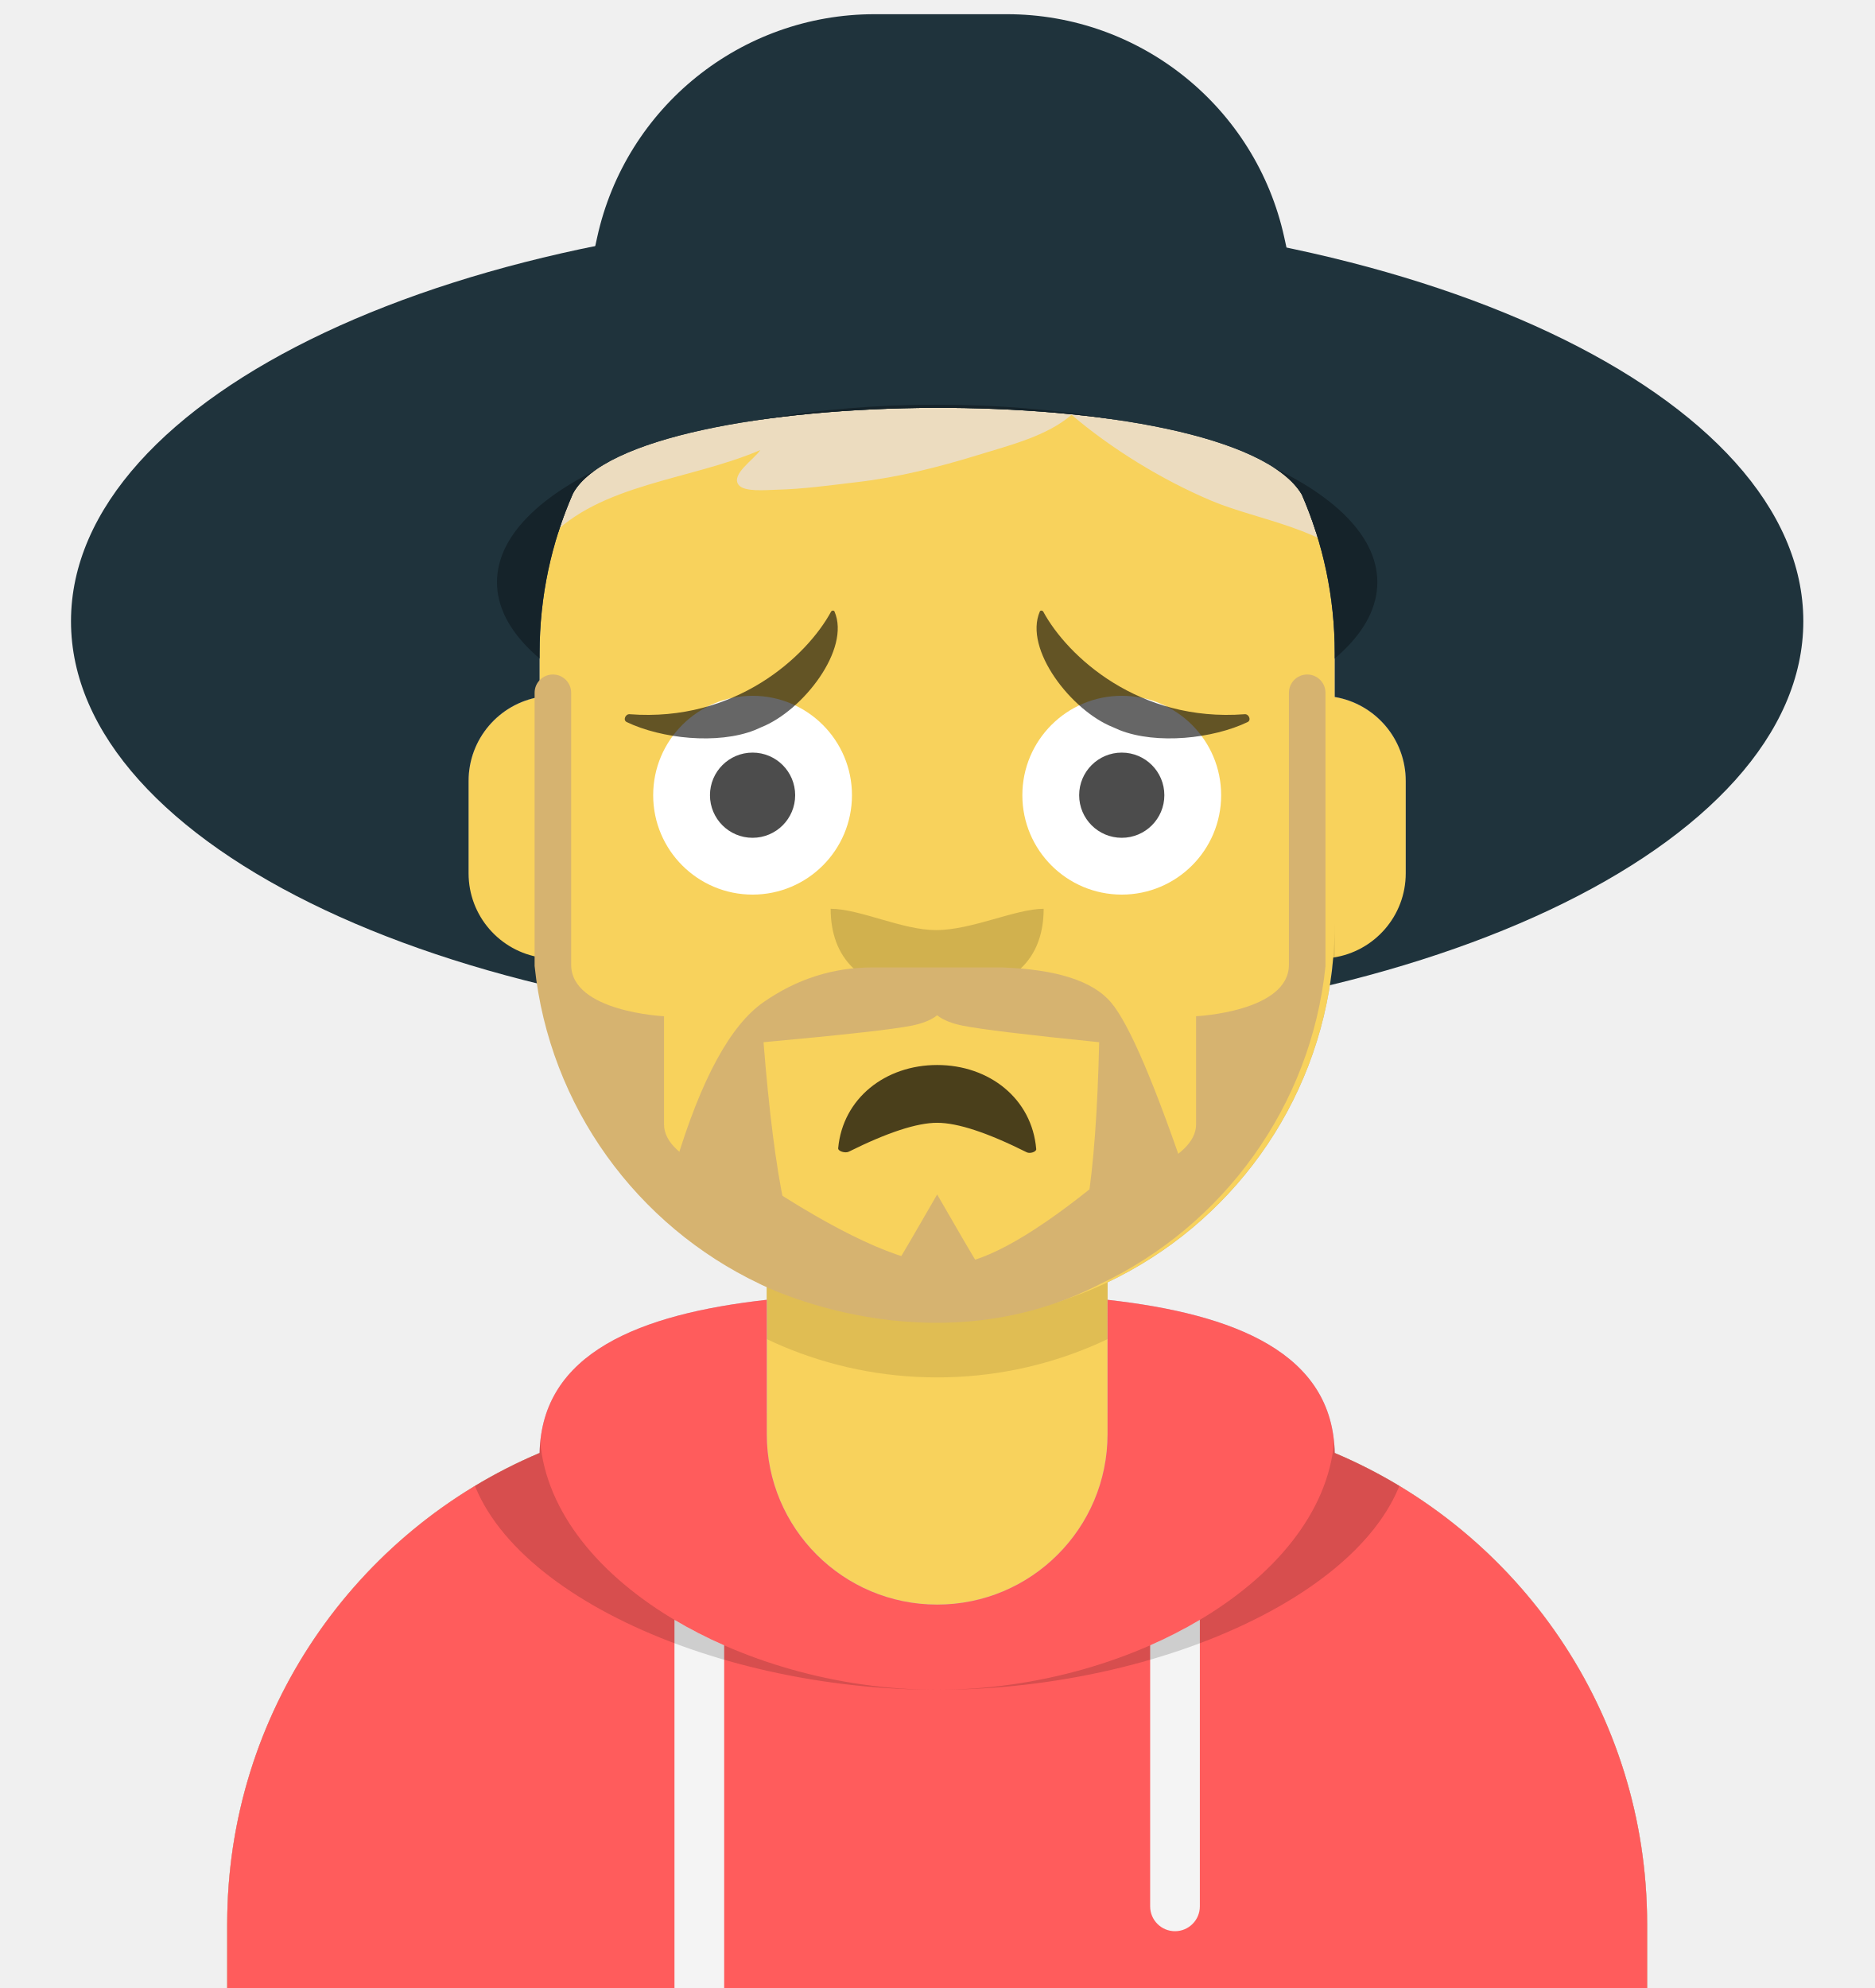
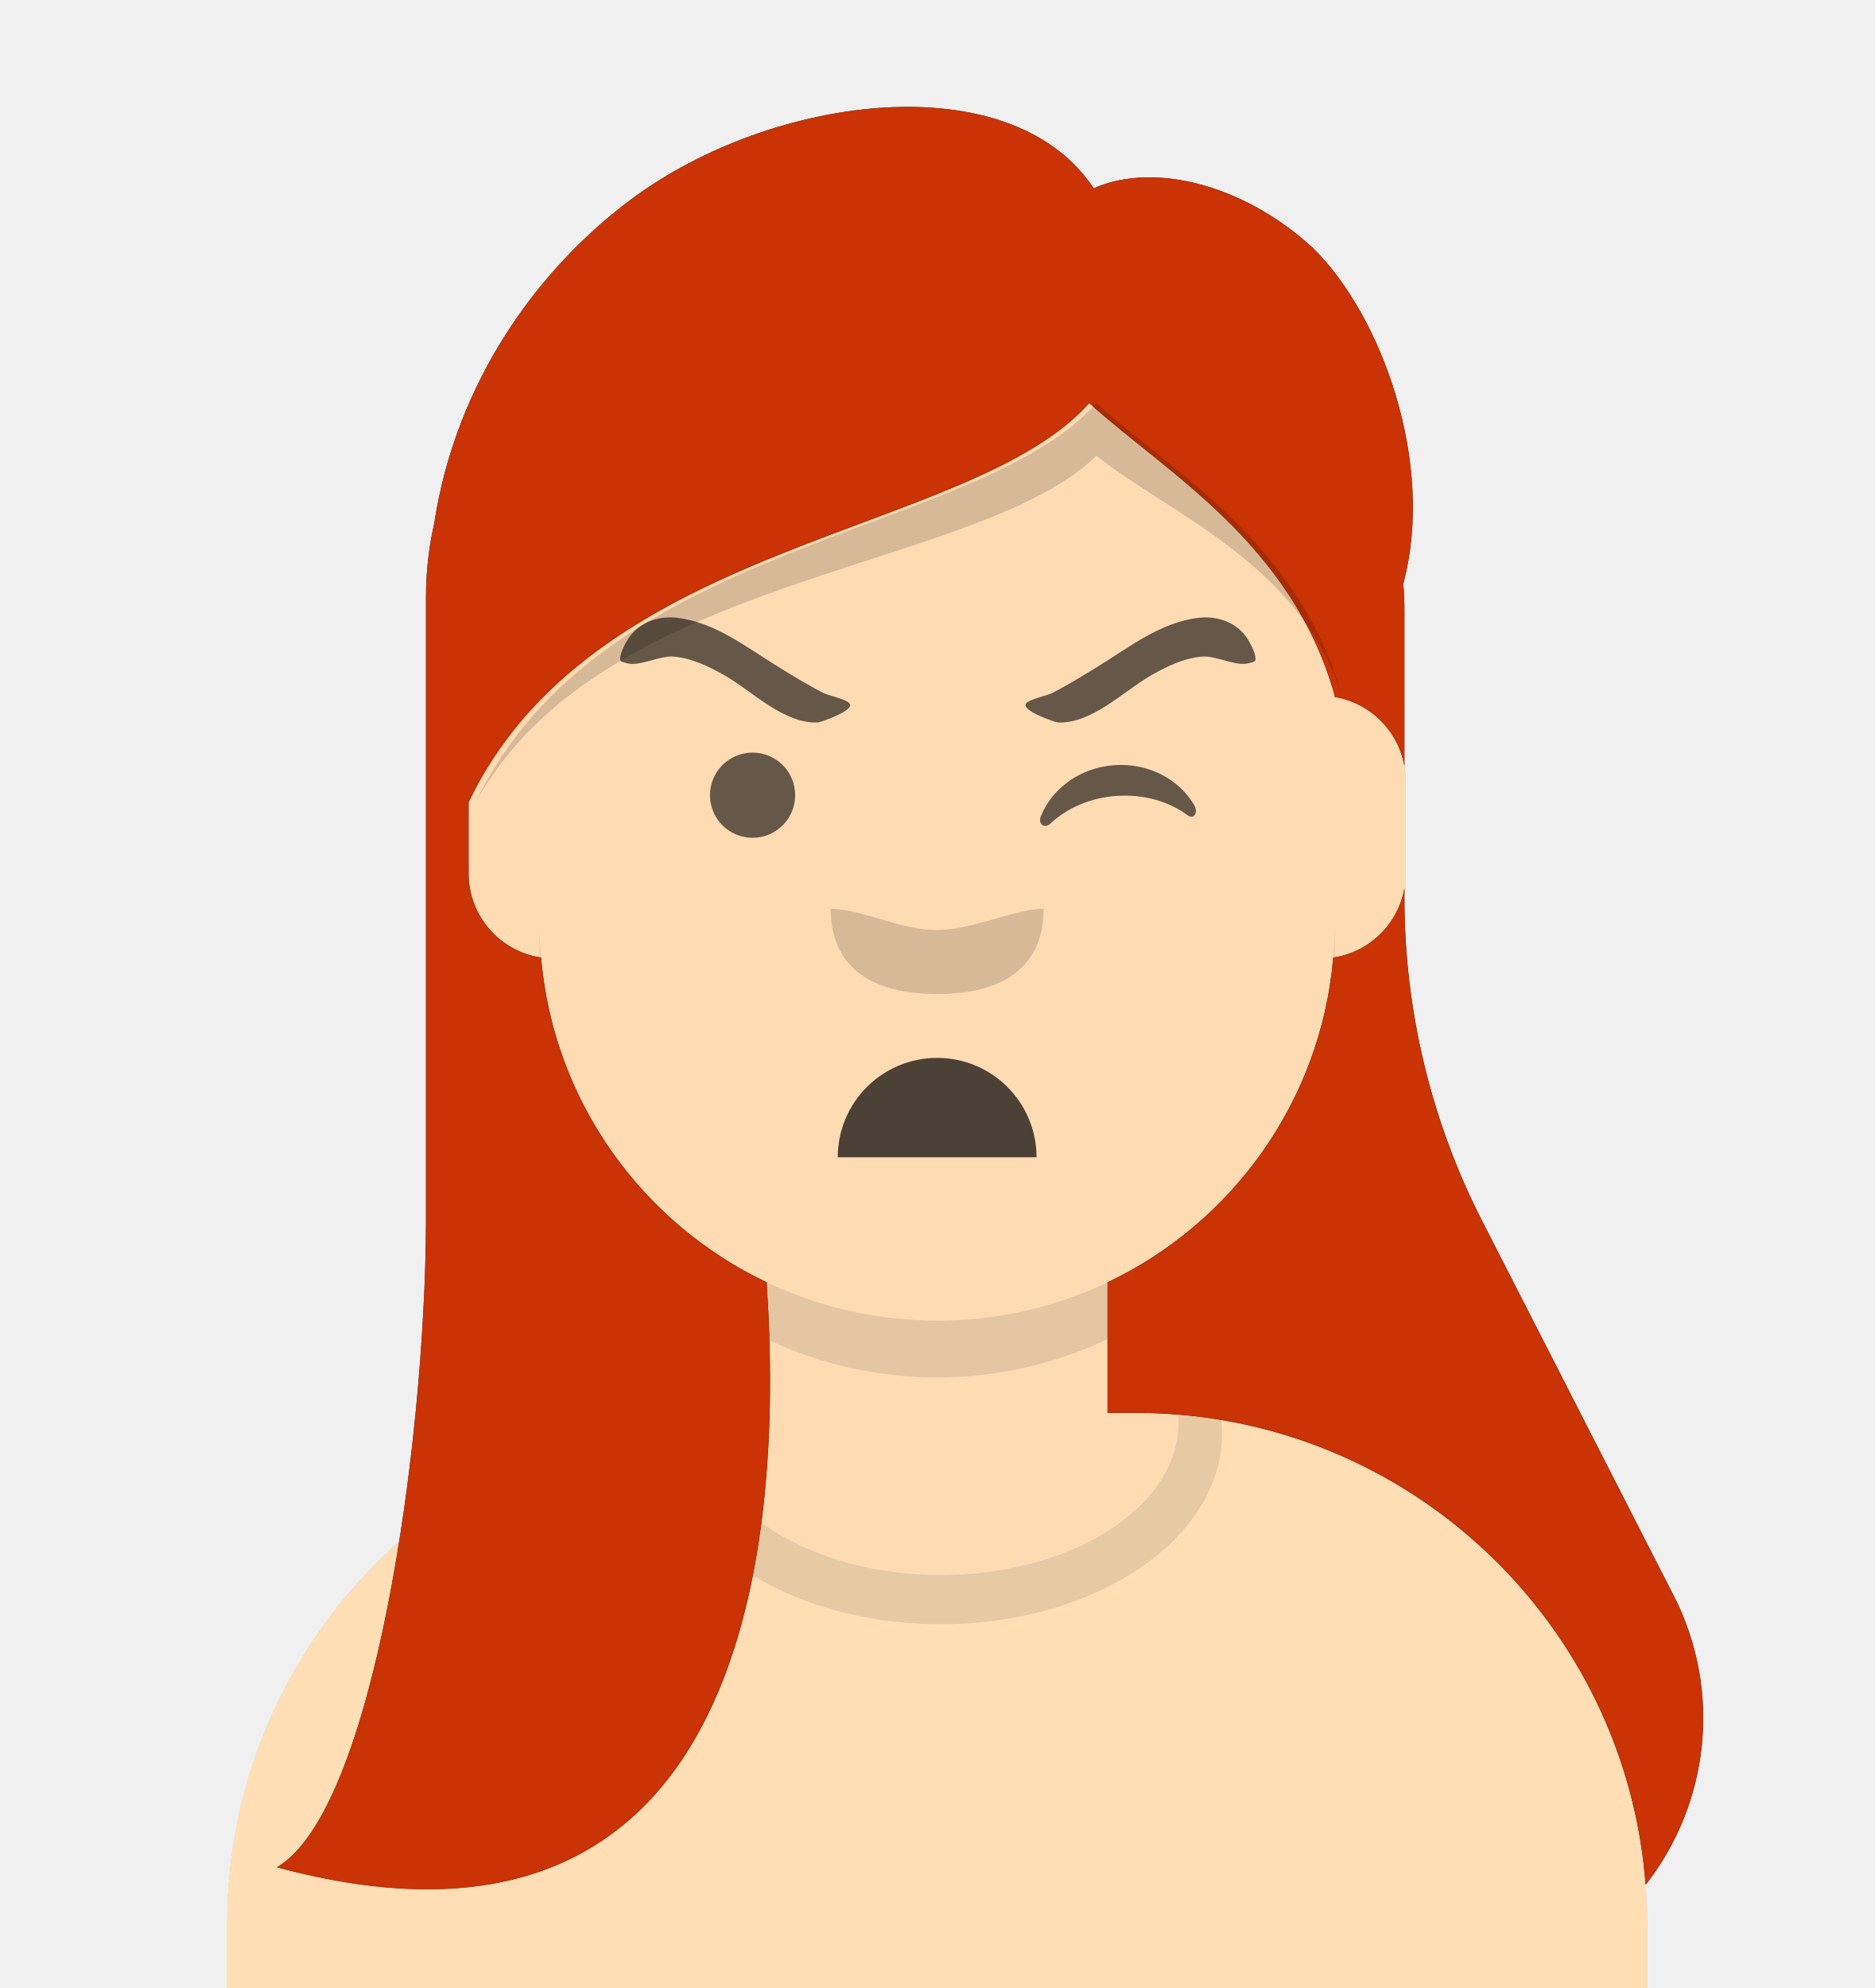
- <svg xmlns="http://www.w3.org/2000/svg" xmlns:ns2="http://design.blush" xmlns:xlink="http://www.w3.org/1999/xlink" width="264px" height="280px" viewBox="0 0 264 280" version="1.1">
+ <svg xmlns="http://www.w3.org/2000/svg" xmlns:xlink="http://www.w3.org/1999/xlink" width="264px" height="280px" viewBox="0 0 264 280" version="1.1">
  <defs>
    <path d="M100,0 C130.928,-5.68137151e-15 156,25.072 156,56 L156.001,62.166 C161.676,63.119 166,68.054 166,74 L166,88 C166,94.052 161.519,99.058 155.694,99.881 C153.628,119.686 141.238,136.422 124.001,144.61 L124,163 L128,163 C167.765,163 200,195.235 200,235 L200,244 L0,244 L0,235 C-4.86974701e-15,195.235 32.235,163 72,163 L76,163 L76,144.611 C58.763,136.422 46.372,119.687 44.305,99.881 C38.481,99.058 34,94.052 34,88 L34,74 C34,68.054 38.325,63.118 44,62.166 L44,56 C44,25.072 69.072,5.68137151e-15 100,0 Z" id="transparent_path-1" />
    <path d="M83,36.348 C83,52.629 105.162,65.828 132.5,65.828 C159.838,65.828 182,52.629 182,36.348 C182,34.985 181.845,33.645 181.544,32.331 C210.784,41.488 232,68.792 232,101.052 L232,110 L32,110 L32,101.052 C32,68.397 53.739,40.82 83.534,32.002 C83.182,33.421 83,34.871 83,36.348 Z" id="transparent_path-3" />
    <rect id="transparent_path-5" x="0" y="0" width="264" height="280" />
    <path d="M74,0 C114.869,0 148,33.131 148,74 L148,84.148 L148,197.608 C135.525,187.237 119.491,181 102,181 L102,181 L98,181 L98,162.611 C115.531,154.283 128.048,137.115 129.791,116.867 C135.569,116.002 140,111.019 140,105 L140,105 L140,92 C140,87.354 137.359,83.324 133.497,81.33 C132.724,81.05 131.952,80.748 131.181,80.426 C130.795,80.32 130.401,80.233 130,80.166 L130,80.166 L130,79.917 C117.224,74.234 104.878,63.071 96.11,47.885 C93.175,42.801 90.831,37.595 89.066,32.397 C80.431,42.941 67.745,53.602 52.342,62.495 C42.778,68.017 33.147,72.291 24,75.266 L24,137.247 C29.602,148.318 38.773,157.278 50,162.611 L50,162.611 L50,181 L46,181 C38.327,181 30.935,182.2 24,184.423 L24,230 C24,244.106 13.569,255.776 0,257.716 L0,74 C0,33.131 33.131,0 74,0 Z" id="transparent_path-7" />
  </defs>
  <g id="transparent_Avataaar/Default" stroke="none" stroke-width="1" fill="none" fill-rule="evenodd">
    <g id="transparent_Body" transform="translate(32, 36)">
      <mask id="transparent_mask-2" fill="white">
        <use xlink:href="#transparent_path-1" />
      </mask>
      <use fill="#D0C6AC" xlink:href="#transparent_path-1" />
-       <g id="transparent_Skin-Color" mask="url(#transparent_mask-2)" fill="#F8D25C">
+       <g id="transparent_Skin-Color" mask="url(#transparent_mask-2)" fill="#FFDBB4">
        <g transform="translate(-32, 0)" id="transparent_Color">
          <rect x="0" y="0" width="264" height="244" />
        </g>
      </g>
      <path d="M44,94 C44,124.928 69.072,150 100,150 C130.928,150 156,124.928 156,94 L156,94 L156,102 C156,132.928 130.928,158 100,158 C69.072,158 44,132.928 44,102 Z" id="transparent_Neck-Shadow" fill-opacity="0.1" fill="#000000" mask="url(#transparent_mask-2)" />
    </g>
    <g id="transparent_Clothing" transform="translate(0, 170)">
      <defs>
-         <path d="M187.997,34.742 L187.995,34.645 C213.853,45.567 232,71.164 232,100.999 L232,110 L32,110 L32,100.999 C32,71.164 50.147,45.567 76.006,34.644 C76.282,20.552 90.082,15.076 108,13.071 L108,32 C108,45.255 118.745,56 132,56 C145.255,56 156,45.255 156,32 L156,32 L156.001,13.071 C173.96,15.081 187.783,20.577 187.997,34.742 Z" id="hoodie_path-1" />
+         <path d="M99,30.348 C99,42.211 113.998,51.828 132.5,51.828 C151.002,51.828 166,42.211 166,30.348 C166,29.995 165.987,29.644 165.96,29.295 C202.936,32.325 232,63.294 232,101.052 L232,110 L32,110 L32,101.052 C32,62.952 61.593,31.764 99.047,29.219 C99.015,29.595 99,29.97 99,30.348 Z" id="shirt_crew_neck_path-1" />
      </defs>
-       <g id="hoodie_Clothing/Hoodie" stroke="none" stroke-width="1" fill="none" fill-rule="evenodd">
-         <mask id="hoodie_mask-2" fill="white">
-           <use xlink:href="#hoodie_path-1" />
+       <g id="shirt_crew_neck_Clothing/Shirt-Crew-Neck" stroke="none" stroke-width="1" fill="none" fill-rule="evenodd">
+         <mask id="shirt_crew_neck_mask-2" fill="white">
+           <use xlink:href="#shirt_crew_neck_path-1" />
        </mask>
-         <use id="hoodie_Hoodie" fill="#B7C1DB" xlink:href="#hoodie_path-1" />
-         <g id="hoodie_Fabric-Color" mask="url(#hoodie_mask-2)" fill="#FF5C5C">
-           <rect id="hoodie_🖍Color" x="0" y="0" width="264" height="110" />
+         <use id="shirt_crew_neck_Clothes" fill="#E6E6E6" xlink:href="#shirt_crew_neck_path-1" />
+         <g id="shirt_crew_neck_Fabric-Color" mask="url(#shirt_crew_neck_mask-2)" fill="#FFDEB5">
+           <rect id="shirt_crew_neck_🖍Color" x="0" y="0" width="264" height="110" />
        </g>
-         <path d="M102,61.739 L102,110 L95,110 L94.999,58.15 C97.203,59.46 99.546,60.661 102,61.739 Z M169.001,58.149 L169,98.5 C169,100.433 167.433,102 165.5,102 C163.567,102 162,100.433 162,98.5 L162.001,61.738 C164.455,60.66 166.798,59.459 169.001,58.149 Z" id="hoodie_Straps" fill="#F4F4F4" mask="url(#hoodie_mask-2)" />
-         <path d="M132,68 L130.996,67.995 C97.88,67.68 65.5,51.823 65.5,32.308 C65.5,21.243 75.909,15.571 90.959,12.725 C81.875,16.075 76,21.706 76,31.077 C76,51.469 103.821,68 132,68 Z M132,68 C160.179,68 188,51.469 188,31.077 C188,21.706 182.125,16.075 173.041,12.725 C188.091,15.571 198.5,21.243 198.5,32.308 C198.5,52.02 165.462,68 132,68 L132,68 Z" id="hoodie_Shadow" fill-opacity="0.16" fill="#000000" mask="url(#hoodie_mask-2)" />
+         <g id="shirt_crew_neck_Shadowy" opacity="0.6" mask="url(#shirt_crew_neck_mask-2)" fill="#000000" fill-opacity="0.16">
+           <g transform="translate(92, 4)" id="shirt_crew_neck_Hola-👋🏼">
+             <ellipse cx="40.5" cy="27.848" rx="39.635" ry="26.914" />
+           </g>
+         </g>
      </g>
    </g>
    <g id="transparent_Face" transform="translate(76, 82)" fill="#000000">
      <g id="transparent_Mouth" transform="translate(2, 52)">
-         <g id="sad_Mouth/Sad" stroke="none" stroke-width="1" fill="none" fill-rule="evenodd" fill-opacity="0.7">
-           <path d="M40.058,16.654 C40.708,23.683 46.702,28.377 54,28.377 C61.342,28.377 67.363,23.627 67.953,16.529 C67.984,16.151 67.077,15.853 66.629,16.077 C61.09,18.85 56.881,20.237 54,20.237 C51.156,20.237 47.007,18.88 41.554,16.168 C41.047,15.916 40.02,16.236 40.058,16.654 Z" id="sad_Mouth" fill="#000000" transform="translate(54.00536, 22.18841) scale(1, -1) translate(-54.00536, -22.18841) " />
+         <g id="disbelief_Mouth/Disbelief" stroke="none" stroke-width="1" fill="none" fill-rule="evenodd" fill-opacity="0.7">
+           <path d="M40,15 C40,22.732 46.268,29 54,29 L54,29 C61.732,29 68,22.732 68,15" id="disbelief_Mouth" fill="#000000" transform="translate(54, 22) scale(1, -1) translate(-54, -22) " />
        </g>
      </g>
      <g id="transparent_Nose" transform="translate(28, 40)" fill-opacity="0.16">
        <g id="wide_Nose/Wide" stroke="none" stroke-width="1" fill="none" fill-rule="evenodd">
          <path d="M13,6 C13,12.627 16.828,18 28,18 C39.172,18 43,12.627 43,6 C39.036,6 32.897,9 27.838,9 C23.079,9 17.101,6 13,6 Z" id="wide_Nose" fill-opacity=".16" fill="#000" />
        </g>
      </g>
      <g id="transparent_Eyes" transform="translate(0, 8)">
-         <g id="surprised_Eyes/Surprised-😳" stroke="none" stroke-width="1" fill="none" fill-rule="evenodd">
-           <circle id="surprised_The-White-Stuff" fill="#FFFFFF" cx="30" cy="22" r="14" />
-           <circle id="surprised_Eye-Ball" fill="#FFFFFF" cx="82" cy="22" r="14" />
-           <circle id="surprised_Eye" fill-opacity="0.7" fill="#000000" cx="30" cy="22" r="6" />
-           <circle id="surprised_Eye" fill-opacity="0.7" fill="#000000" cx="82" cy="22" r="6" />
+         <g id="wink_Eyes/Wink-😉" stroke="none" stroke-width="1" fill="none" fill-rule="evenodd" fill-opacity="0.6">
+           <circle id="wink_Eye" fill="#000000" cx="30" cy="22" r="6" />
+           <path d="M70.412,24.205 C72.259,20.406 76.417,17.758 81.25,17.758 C86.066,17.758 90.211,20.387 92.068,24.165 C92.619,25.287 91.834,26.205 91.043,25.525 C88.592,23.417 85.111,22.101 81.25,22.101 C77.509,22.101 74.126,23.336 71.69,25.329 C70.799,26.058 69.872,25.316 70.412,24.205 Z" id="wink_Winky-Wink" fill="#000000" transform="translate(81.25223, 21.75758) rotate(-4) translate(-81.25223, -21.75758) " />
        </g>
      </g>
      <g id="transparent_Eyebrow" fill-opacity="0.6">
-         <g id="sad_concerned_natural_Eyebrow/Natural/Sad-Concerned-Natural" stroke="none" stroke-width="1" fill="none" fill-rule="evenodd" fill-opacity="0.6">
-           <path d="M22.766,5.578 L23.677,5.176 C28.919,3.095 36.865,3.967 41.723,6.299 C42.29,6.571 41.902,7.452 41.321,7.407 C26.402,6.256 16.358,15.553 12.946,21.847 C12.845,22.034 12.539,22.055 12.464,21.881 C10.156,16.562 16.913,7.896 22.766,5.578 Z" id="sad_concerned_natural_Eyebrow" fill="#000000" transform="translate(27, 13) scale(-1, -1) translate(-27, -13) " />
-           <path d="M80.766,5.578 L81.677,5.176 C86.919,3.095 94.865,3.967 99.723,6.299 C100.29,6.571 99.902,7.452 99.321,7.407 C84.402,6.256 74.358,15.553 70.946,21.847 C70.845,22.034 70.539,22.055 70.464,21.881 C68.156,16.562 74.913,7.896 80.766,5.578 Z" id="sad_concerned_natural_Eyebrow" fill="#000000" transform="translate(85, 13) scale(1, -1) translate(-85, -13) " />
+         <g id="angry_natural_Eyebrow/Natural/Angry-Natural" stroke="none" stroke-width="1" fill="none" fill-rule="evenodd" fill-opacity="0.6">
+           <path d="M44.857,12.228 C44.858,12.219 44.858,12.219 44.857,12.228 M17.586,7.892 C15.244,8.33 13.087,9.788 12.152,12.099 C11.801,12.967 11.392,14.924 11.708,15.807 C11.828,16.143 12.033,16.101 12.956,16.043 C14.644,15.937 16.933,13.662 18.748,13.256 C21.275,12.69 23.983,13.115 26.496,13.688 C30.811,14.673 36.485,17.788 40.946,16.17 C41.278,16.05 45.621,12.923 44.369,12.277 C43.924,11.907 41.137,12.085 40.622,11.999 C38.228,11.597 35.73,10.935 33.373,10.327 C28.233,9 22.967,6.881 17.586,7.892" id="angry_natural_Eyebrows-The-Web" fill="#000000" transform="translate(28.0947, 12.1275) rotate(17) translate(-28.0947, -12.1275) " />
+           <path d="M100.918,12.209 C100.92,12.2 100.92,12.2 100.918,12.209 M73.586,7.892 C71.244,8.33 69.087,9.788 68.152,12.099 C67.801,12.967 67.392,14.924 67.708,15.807 C67.828,16.143 68.033,16.101 68.956,16.043 C70.644,15.937 72.933,13.662 74.748,13.256 C77.275,12.69 79.983,13.115 82.496,13.688 C86.811,14.673 92.485,17.788 96.946,16.17 C97.278,16.05 101.621,12.923 100.369,12.277 C99.924,11.907 97.137,12.085 96.622,11.999 C94.228,11.597 91.73,10.935 89.373,10.327 C84.233,9 78.967,6.881 73.586,7.892" id="angry_natural_Eyebrows-The-Web" fill="#000000" transform="translate(84.0947, 12.1275) scale(-1, 1) rotate(17) translate(-84.0947, -12.1275) " />
        </g>
      </g>
    </g>
    <g id="transparent_Top">
      <defs>
-         <path d="M264,5.68434189e-14 L264,280 L232,280 L232,271 C232,231.235 199.765,199 160,199 L160,199 L156,199 L156.001,180.61 C173.531,172.282 186.048,155.114 187.791,134.867 C193.569,134.003 198,129.019 198,123 L198,123 L198,110 C198,104.054 193.676,99.119 188.001,98.166 L188,92 C188,84.055 186.345,76.496 183.362,69.649 C173.435,53 89.313,53.803 80.71,69.485 C77.681,76.375 76,83.991 76,92 L76,92 L76,98.166 C70.325,99.118 66,104.054 66,110 L66,110 L66,123 C66,129.019 70.431,134.003 76.209,134.867 C77.952,155.115 90.469,172.283 108,180.611 L108,199 L104,199 C64.633,199 32.645,230.594 32.01,269.809 L32,271 L32,280 L0,280 L0,5.68434189e-14 L264,5.68434189e-14 Z" id="hat_hairstylehat-path-1" />
+         <path d="M115.047,11.522 C123.697,7.681 136.518,11.182 146,20 C155.566,29.416 163.201,50.2 158.657,67.207 C158.762,68.471 158.815,69.75 158.815,71.041 L158.815,92.892 C157.934,87.918 153.989,84.003 149,83.166 L149,83 C142.963,61.462 125.227,51.578 114.427,41.775 C97.707,60.484 45.874,60.736 27.545,96.893 L27,98 L27,108 C27,114.019 31.431,119.003 37.209,119.867 C38.952,140.115 51.469,157.283 69,165.611 L68.999,166 C68.999,166 69,166 69,166 C71.93,209.855 62.358,264.797 0,248 C13.642,240.016 20.847,188.781 21.001,157.287 L21,69.046 C21,65.518 21.397,62.082 22.15,58.781 C25.201,38.737 36.773,22.813 50,13 C69.905,-1.76 103.442,-6.018 115.047,11.522 Z M158.815,110.108 L158.815,111.47 C158.815,127.299 162.573,142.901 169.778,156.994 L196.727,209.701 C203.69,223.321 201.645,239.175 192.789,250.471 C189.995,213.661 159.522,184.587 122.135,184.009 L121,184 L117,183.999 L117.001,165.61 C134.531,157.282 147.048,140.115 148.791,119.868 C153.877,119.107 157.921,115.152 158.815,110.108 Z" id="straight_1_path-1" />
      </defs>
-       <g id="hat_Hairstyle/Hat" stroke="none" stroke-width="1" fill="none" fill-rule="evenodd" transform="translate(-1, 0)">
-         <path d="M171.961,44.308 C149.036,33.395 126.333,35.182 109.194,38.734 C92.056,42.286 81.917,52.372 73.219,67.293 C68.948,74.62 70.833,89.37 71.888,86.767 C73.395,83.047 75.313,79.014 78.25,75.875 C85.519,68.107 98.102,67.664 108.092,63.39 C107.225,64.701 103.883,66.823 105.041,68.3 C105.841,69.32 108.868,69.011 110.313,68.978 C114.116,68.892 117.936,68.349 121.693,67.908 C127.613,67.213 133.16,65.804 138.731,64.094 C143.292,62.693 148.501,61.396 151.929,58.425 C157.46,63.133 164.581,67.561 171.69,70.553 C178.07,73.239 188.359,74.581 192.258,80.028 C196.875,86.478 194.886,55.221 171.961,44.308 Z" id="hat_Hair-Color" fill="#ECDCBF" ns2:color="Hair-500" />
-         <g id="hat_Hat" transform="translate(1, 0)">
-           <mask id="hat_hairstylehat-mask-2" fill="#fff">
-             <use xlink:href="#hat_hairstylehat-path-1" />
+       <g id="straight_1_Top/Long-Hair/Straight" stroke="none" stroke-width="1" fill="none" fill-rule="evenodd">
+         <g id="straight_1_Hair" transform="translate(39, 15)">
+           <mask id="straight_1_mask-2" fill="white">
+             <use xlink:href="#straight_1_path-1" />
          </mask>
-           <g id="hat_Mask-Hair" />
-           <path d="M123.182,2 L141.818,2 C160.609,2 176.867,15.08 180.89,33.436 L190,75 L190,75 L75,75 L84.11,33.436 C88.133,15.08 104.391,2 123.182,2 Z" fill="#1F333C" mask="url(#hat_hairstylehat-mask-2)" />
-           <ellipse id="hat_Hipster" fill="#1F333C" mask="url(#hat_hairstylehat-mask-2)" cx="132" cy="87.5" rx="122" ry="57.5" />
-           <ellipse id="hat_Very" fill="#15232A" mask="url(#hat_hairstylehat-mask-2)" cx="132" cy="82" rx="62" ry="25" />
-         </g>
-         <g id="hat_Facial-Hair" transform="translate(49, 72)">
-           <defs>
-             <path d="M92.853,110.773 C92.465,110.69 89.514,105.844 84,96.235 C78.486,105.844 75.535,110.69 75.147,110.773 C71.762,111.494 69.085,110.463 66.571,108.169 C63.421,105.293 61.079,94.167 59.545,74.79 C70.846,73.759 77.803,72.982 80.415,72.458 C81.684,72.204 83.071,71.751 84,71 C84.929,71.751 86.316,72.204 87.585,72.458 C90.197,72.982 96.609,73.759 106.822,74.79 C106.377,94.167 104.579,105.293 101.428,108.169 C98.915,110.463 96.237,111.494 92.853,110.773 Z M119.485,94.957 C114.699,80.743 111.023,72.14 108.455,69.147 C105.888,66.154 100.786,64.525 93.149,64.258 L74.851,64.258 C69.331,64.258 64.229,65.888 59.545,69.147 C54.86,72.406 50.722,80.036 47.131,92.036 C43.549,94.428 47.687,99.366 59.545,106.849 C64.227,109.804 74.19,112.022 83.174,112.022 C92.159,112.022 103.277,108.986 108.455,106.849" id="wick_beard_facial-hairwick-beard-path-1" />
-           </defs>
-           <g id="wick_beard_Facial Hair/Wick Beard" stroke="none" stroke-width="1" fill="none" fill-rule="evenodd">
-             <path d="M133.547,25.575 L133.547,63.866 C133.547,70.516 120.47,71.131 120.47,71.131 L120.47,86.356 C120.47,91.474 110.147,94.407 105.514,95.466 C96.624,102.569 89.936,106.124 85.452,106.132 C80.007,106.142 71.801,102.613 60.834,95.545 C56.399,94.559 45.527,91.61 45.527,86.356 L45.527,71.131 C45.527,71.131 32.449,70.516 32.449,63.866 L32.449,25.575 C32.449,24.153 31.297,23 29.875,23 C28.453,23 27.3,24.153 27.3,25.575 L27.3,64.096 C27.302,64.096 27.304,64.097 27.306,64.097 C29.373,83.903 41.764,100.639 59.001,108.827 C59.001,108.827 83.001,121.169 107.002,108.827 C124.239,100.638 136.629,83.903 138.696,64.098 L138.696,25.575 C138.696,24.153 137.544,23 136.121,23 C134.699,23 133.547,24.153 133.547,25.575 Z" id="wick_beard_Combined-Shape" ns2:color="Hair-500" />
-             <mask id="wick_beard_facial-hairwick-beard-mask-2" fill="#fff">
-               <use xlink:href="#wick_beard_facial-hairwick-beard-path-1" />
-             </mask>
-             <use id="wick_beard_Lite-Beard" xlink:href="#wick_beard_facial-hairwick-beard-path-1" ns2:color="Hair-500" />
-             <g id="wick_beard_Facial-Hair-Color" mask="url(#wick_beard_facial-hair-color-mask)" fill="#D6B370">
-               <rect x="0" y="0" width="264" height="264" />
+           <use fill="#272C2E" xlink:href="#straight_1_path-1" />
+           <g id="straight_1_Hair-Color" mask="url(#straight_1_mask-2)" fill="#C93305">
+             <g transform="translate(-39, -15)" id="straight_1_Color">
+               <rect x="0" y="0" width="264" height="280" />
            </g>
-             <mask id="wick_beard_facial-hair-color-mask" fill="white">
-               <use xlink:href="#wick_beard_Combined-Shape" />
-               <use xlink:href="#wick_beard_Lite-Beard" />
-             </mask>
          </g>
        </g>
-         <g id="hat_Accessory" transform="translate(62, 85)" />
+         <path d="M188.685,96.921 L188.952,97.836 L188.761,97.268 C182.509,79.124 165.091,72.606 154.43,64.208 C137.535,80.607 84.823,80.665 67,113 C84.823,75.738 137.539,75.673 154.432,56.775 C165.044,66.413 182.367,76.129 188.685,96.921 Z M188.952,97.836 L188.959,97.857 L189,98 L189,98 L188.952,97.836 Z" id="straight_1_Shadow" fill-opacity="0.16" fill="#000000" />
+         <g id="straight_1_Facial-Hair" transform="translate(49, 72)" />
+         <g id="straight_1_Accessory" transform="translate(62, 85)" />
      </g>
    </g>
  </g>
</svg>
